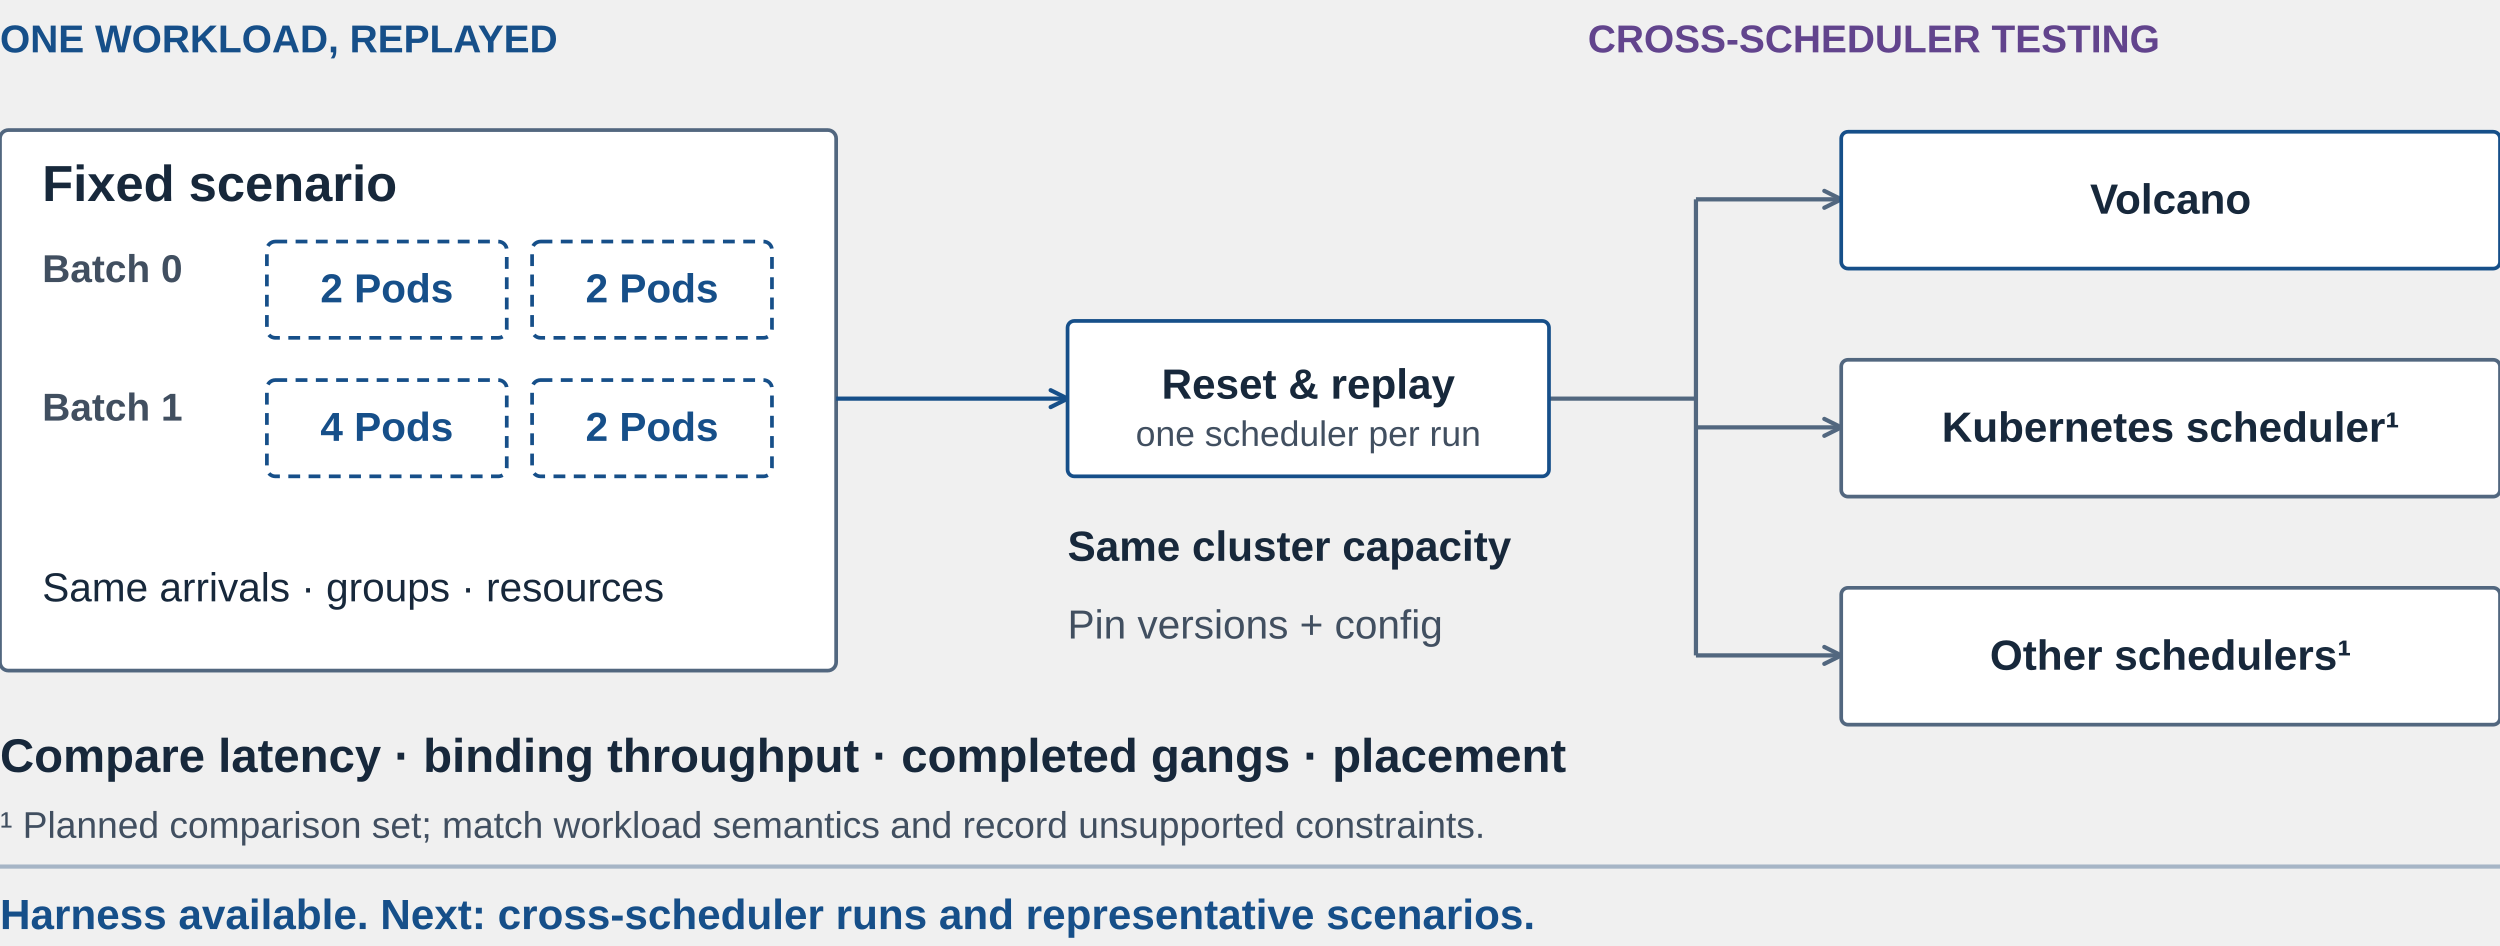
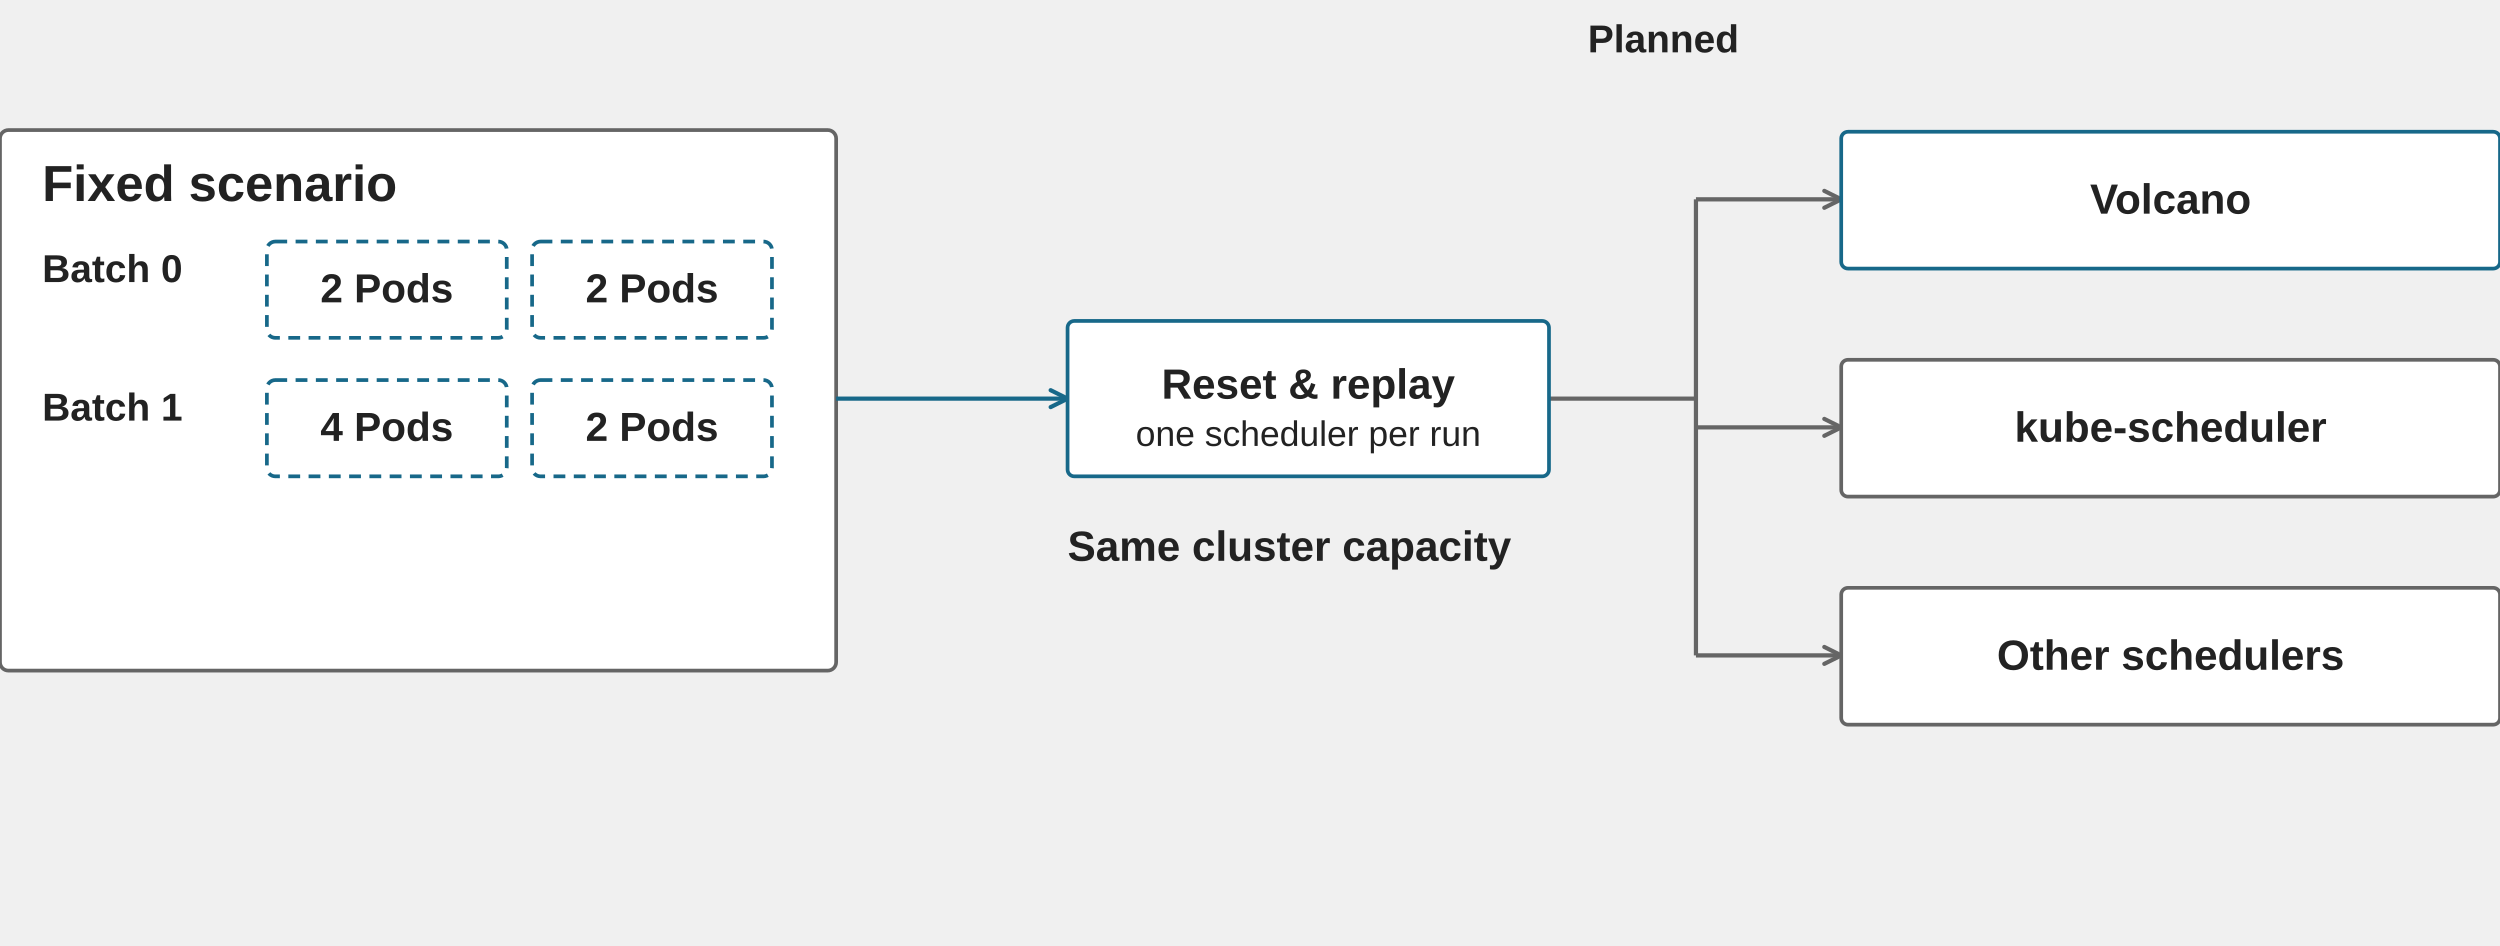
<svg xmlns="http://www.w3.org/2000/svg" width="1480" height="560" viewBox="0 0 1480 560">
  <defs>
-     <marker id="arrow-146653" viewBox="0 0 12 12" refX="12" refY="6" markerWidth="12" markerHeight="12" markerUnits="userSpaceOnUse" orient="auto">
-       <path d="M0 0 L12 6 L0 12 Z" fill="#146653" />
+     <marker id="arrow-176889" viewBox="0 0 12 12" refX="12" refY="6" markerWidth="12" markerHeight="12" markerUnits="userSpaceOnUse" orient="auto">
+       <path d="M0 0 L12 6 L0 12 Z" fill="#176889" />
    </marker>
-     <marker id="arrow-164f89" viewBox="0 0 12 12" refX="12" refY="6" markerWidth="12" markerHeight="12" markerUnits="userSpaceOnUse" orient="auto">
-       <path d="M0 0 L12 6 L0 12 Z" fill="#164f89" />
+     <marker id="arrow-222222" viewBox="0 0 12 12" refX="12" refY="6" markerWidth="12" markerHeight="12" markerUnits="userSpaceOnUse" orient="auto">
+       <path d="M0 0 L12 6 L0 12 Z" fill="#222222" />
    </marker>
-     <marker id="arrow-17283b" viewBox="0 0 12 12" refX="12" refY="6" markerWidth="12" markerHeight="12" markerUnits="userSpaceOnUse" orient="auto">
-       <path d="M0 0 L12 6 L0 12 Z" fill="#17283b" />
+     <marker id="arrow-555555" viewBox="0 0 12 12" refX="12" refY="6" markerWidth="12" markerHeight="12" markerUnits="userSpaceOnUse" orient="auto">
+       <path d="M0 0 L12 6 L0 12 Z" fill="#555555" />
    </marker>
-     <marker id="arrow-414f60" viewBox="0 0 12 12" refX="12" refY="6" markerWidth="12" markerHeight="12" markerUnits="userSpaceOnUse" orient="auto">
-       <path d="M0 0 L12 6 L0 12 Z" fill="#414f60" />
+     <marker id="arrow-5b753e" viewBox="0 0 12 12" refX="12" refY="6" markerWidth="12" markerHeight="12" markerUnits="userSpaceOnUse" orient="auto">
+       <path d="M0 0 L12 6 L0 12 Z" fill="#5b753e" />
    </marker>
-     <marker id="arrow-52677f" viewBox="0 0 12 12" refX="12" refY="6" markerWidth="12" markerHeight="12" markerUnits="userSpaceOnUse" orient="auto">
-       <path d="M0 0 L12 6 L0 12 Z" fill="#52677f" />
+     <marker id="arrow-656565" viewBox="0 0 12 12" refX="12" refY="6" markerWidth="12" markerHeight="12" markerUnits="userSpaceOnUse" orient="auto">
+       <path d="M0 0 L12 6 L0 12 Z" fill="#656565" />
    </marker>
-     <marker id="arrow-62448d" viewBox="0 0 12 12" refX="12" refY="6" markerWidth="12" markerHeight="12" markerUnits="userSpaceOnUse" orient="auto">
-       <path d="M0 0 L12 6 L0 12 Z" fill="#62448d" />
+     <marker id="arrow-cccccc" viewBox="0 0 12 12" refX="12" refY="6" markerWidth="12" markerHeight="12" markerUnits="userSpaceOnUse" orient="auto">
+       <path d="M0 0 L12 6 L0 12 Z" fill="#cccccc" />
    </marker>
-     <marker id="arrow-8b621c" viewBox="0 0 12 12" refX="12" refY="6" markerWidth="12" markerHeight="12" markerUnits="userSpaceOnUse" orient="auto">
-       <path d="M0 0 L12 6 L0 12 Z" fill="#8b621c" />
+     <marker id="arrow-e3edf4" viewBox="0 0 12 12" refX="12" refY="6" markerWidth="12" markerHeight="12" markerUnits="userSpaceOnUse" orient="auto">
+       <path d="M0 0 L12 6 L0 12 Z" fill="#e3edf4" />
    </marker>
-     <marker id="arrow-a6b5c6" viewBox="0 0 12 12" refX="12" refY="6" markerWidth="12" markerHeight="12" markerUnits="userSpaceOnUse" orient="auto">
-       <path d="M0 0 L12 6 L0 12 Z" fill="#a6b5c6" />
+     <marker id="arrow-e64030" viewBox="0 0 12 12" refX="12" refY="6" markerWidth="12" markerHeight="12" markerUnits="userSpaceOnUse" orient="auto">
+       <path d="M0 0 L12 6 L0 12 Z" fill="#e64030" />
    </marker>
-     <marker id="arrow-c14421" viewBox="0 0 12 12" refX="12" refY="6" markerWidth="12" markerHeight="12" markerUnits="userSpaceOnUse" orient="auto">
-       <path d="M0 0 L12 6 L0 12 Z" fill="#c14421" />
+     <marker id="arrow-e8eedf" viewBox="0 0 12 12" refX="12" refY="6" markerWidth="12" markerHeight="12" markerUnits="userSpaceOnUse" orient="auto">
+       <path d="M0 0 L12 6 L0 12 Z" fill="#e8eedf" />
    </marker>
-     <marker id="arrow-dce5ee" viewBox="0 0 12 12" refX="12" refY="6" markerWidth="12" markerHeight="12" markerUnits="userSpaceOnUse" orient="auto">
-       <path d="M0 0 L12 6 L0 12 Z" fill="#dce5ee" />
+     <marker id="arrow-eeeeee" viewBox="0 0 12 12" refX="12" refY="6" markerWidth="12" markerHeight="12" markerUnits="userSpaceOnUse" orient="auto">
+       <path d="M0 0 L12 6 L0 12 Z" fill="#eeeeee" />
    </marker>
-     <marker id="arrow-dce9f8" viewBox="0 0 12 12" refX="12" refY="6" markerWidth="12" markerHeight="12" markerUnits="userSpaceOnUse" orient="auto">
-       <path d="M0 0 L12 6 L0 12 Z" fill="#dce9f8" />
-     </marker>
-     <marker id="arrow-deeee8" viewBox="0 0 12 12" refX="12" refY="6" markerWidth="12" markerHeight="12" markerUnits="userSpaceOnUse" orient="auto">
-       <path d="M0 0 L12 6 L0 12 Z" fill="#deeee8" />
-     </marker>
-     <marker id="arrow-eae3f3" viewBox="0 0 12 12" refX="12" refY="6" markerWidth="12" markerHeight="12" markerUnits="userSpaceOnUse" orient="auto">
-       <path d="M0 0 L12 6 L0 12 Z" fill="#eae3f3" />
-     </marker>
-     <marker id="arrow-f2f5f9" viewBox="0 0 12 12" refX="12" refY="6" markerWidth="12" markerHeight="12" markerUnits="userSpaceOnUse" orient="auto">
-       <path d="M0 0 L12 6 L0 12 Z" fill="#f2f5f9" />
-     </marker>
-     <marker id="arrow-fff5e2" viewBox="0 0 12 12" refX="12" refY="6" markerWidth="12" markerHeight="12" markerUnits="userSpaceOnUse" orient="auto">
-       <path d="M0 0 L12 6 L0 12 Z" fill="#fff5e2" />
+     <marker id="arrow-fafafa" viewBox="0 0 12 12" refX="12" refY="6" markerWidth="12" markerHeight="12" markerUnits="userSpaceOnUse" orient="auto">
+       <path d="M0 0 L12 6 L0 12 Z" fill="#fafafa" />
    </marker>
    <marker id="arrow-ffffff" viewBox="0 0 12 12" refX="12" refY="6" markerWidth="12" markerHeight="12" markerUnits="userSpaceOnUse" orient="auto">
      <path d="M0 0 L12 6 L0 12 Z" fill="#ffffff" />
    </marker>
  </defs>
-   <rect x="0" y="77" width="495" height="320" rx="5" fill="#ffffff" stroke="#52677f" stroke-width="2.2" />
-   <path d="M495,236 L632,236" fill="none" stroke="#164f89" stroke-width="2.5" stroke-linejoin="round" />
-   <path d="M622.0,241.0 L632,236 L622.0,231.0" fill="none" stroke="#164f89" stroke-width="2.5" stroke-linecap="round" stroke-linejoin="round" />
-   <path d="M917,236 L1004,236" fill="none" stroke="#52677f" stroke-width="2.5" stroke-linejoin="round" />
-   <path d="M1004,118 L1004,388" fill="none" stroke="#52677f" stroke-width="2.5" stroke-linejoin="round" />
-   <path d="M1004,118 L1090,118" fill="none" stroke="#52677f" stroke-width="2.5" stroke-linejoin="round" />
-   <path d="M1080.0,123.0 L1090,118 L1080.0,113.0" fill="none" stroke="#52677f" stroke-width="2.5" stroke-linecap="round" stroke-linejoin="round" />
-   <path d="M1004,253 L1090,253" fill="none" stroke="#52677f" stroke-width="2.5" stroke-linejoin="round" />
-   <path d="M1080.0,258.0 L1090,253 L1080.0,248.0" fill="none" stroke="#52677f" stroke-width="2.5" stroke-linecap="round" stroke-linejoin="round" />
-   <path d="M1004,388 L1090,388" fill="none" stroke="#52677f" stroke-width="2.5" stroke-linejoin="round" />
-   <path d="M1080.0,393.0 L1090,388 L1080.0,383.0" fill="none" stroke="#52677f" stroke-width="2.5" stroke-linecap="round" stroke-linejoin="round" />
-   <path d="M0,513 L1480,513" fill="none" stroke="#a6b5c6" stroke-width="2.5" stroke-linejoin="round" />
-   <text x="0" y="31" font-family="Liberation Sans, Arial, sans-serif" font-size="23" font-weight="700" fill="#164f89" text-anchor="start">
-     <tspan x="0" dy="0">ONE WORKLOAD, REPLAYED</tspan>
-   </text>
-   <text x="940" y="31" font-family="Liberation Sans, Arial, sans-serif" font-size="23" font-weight="700" fill="#62448d" text-anchor="start">
-     <tspan x="940" dy="0">CROSS-SCHEDULER TESTING</tspan>
-   </text>
-   <text x="25" y="119" font-family="Liberation Sans, Arial, sans-serif" font-size="30" font-weight="700" fill="#17283b" text-anchor="start">
+   <rect x="0" y="77" width="495" height="320" rx="5" fill="#ffffff" stroke="#656565" stroke-width="2.2" />
+   <path d="M495,236 L632,236" fill="none" stroke="#176889" stroke-width="2.5" stroke-linejoin="round" />
+   <path d="M622.0,241.0 L632,236 L622.0,231.0" fill="none" stroke="#176889" stroke-width="2.5" stroke-linecap="round" stroke-linejoin="round" />
+   <path d="M917,236 L1004,236" fill="none" stroke="#656565" stroke-width="2.5" stroke-linejoin="round" />
+   <path d="M1004,118 L1004,388" fill="none" stroke="#656565" stroke-width="2.5" stroke-linejoin="round" />
+   <path d="M1004,118 L1090,118" fill="none" stroke="#656565" stroke-width="2.5" stroke-linejoin="round" />
+   <path d="M1080.0,123.0 L1090,118 L1080.0,113.0" fill="none" stroke="#656565" stroke-width="2.5" stroke-linecap="round" stroke-linejoin="round" />
+   <path d="M1004,253 L1090,253" fill="none" stroke="#656565" stroke-width="2.5" stroke-linejoin="round" />
+   <path d="M1080.0,258.0 L1090,253 L1080.0,248.0" fill="none" stroke="#656565" stroke-width="2.5" stroke-linecap="round" stroke-linejoin="round" />
+   <path d="M1004,388 L1090,388" fill="none" stroke="#656565" stroke-width="2.5" stroke-linejoin="round" />
+   <path d="M1080.0,393.0 L1090,388 L1080.0,383.0" fill="none" stroke="#656565" stroke-width="2.5" stroke-linecap="round" stroke-linejoin="round" />
+   <text x="940" y="31" font-family="Liberation Sans, Arial, sans-serif" font-size="23" font-weight="700" fill="#222222" text-anchor="start">Planned</text>
+   <text x="25" y="119" font-family="Liberation Sans, Arial, sans-serif" font-size="30" font-weight="700" fill="#222222" text-anchor="start">
    <tspan x="25" dy="0">Fixed scenario</tspan>
  </text>
-   <text x="25" y="167" font-family="Liberation Sans, Arial, sans-serif" font-size="23" font-weight="700" fill="#414f60" text-anchor="start">
+   <text x="25" y="167" font-family="Liberation Sans, Arial, sans-serif" font-size="23" font-weight="700" fill="#222222" text-anchor="start">
    <tspan x="25" dy="0">Batch 0</tspan>
  </text>
-   <rect x="158" y="143" width="142" height="57" rx="5" fill="#ffffff" stroke="#164f89" stroke-width="2.2" stroke-dasharray="7 5" />
-   <text x="229" y="179" font-family="Liberation Sans, Arial, sans-serif" font-size="24" font-weight="700" fill="#164f89" text-anchor="middle">
+   <rect x="158" y="143" width="142" height="57" rx="5" fill="#ffffff" stroke="#176889" stroke-width="2.2" stroke-dasharray="7 5" />
+   <text x="229" y="179" font-family="Liberation Sans, Arial, sans-serif" font-size="24" font-weight="700" fill="#222222" text-anchor="middle">
    <tspan x="229" dy="0">2 Pods</tspan>
  </text>
-   <rect x="315" y="143" width="142" height="57" rx="5" fill="#ffffff" stroke="#164f89" stroke-width="2.2" stroke-dasharray="7 5" />
-   <text x="386" y="179" font-family="Liberation Sans, Arial, sans-serif" font-size="24" font-weight="700" fill="#164f89" text-anchor="middle">
+   <rect x="315" y="143" width="142" height="57" rx="5" fill="#ffffff" stroke="#176889" stroke-width="2.2" stroke-dasharray="7 5" />
+   <text x="386" y="179" font-family="Liberation Sans, Arial, sans-serif" font-size="24" font-weight="700" fill="#222222" text-anchor="middle">
    <tspan x="386" dy="0">2 Pods</tspan>
  </text>
-   <text x="25" y="249" font-family="Liberation Sans, Arial, sans-serif" font-size="23" font-weight="700" fill="#414f60" text-anchor="start">
+   <text x="25" y="249" font-family="Liberation Sans, Arial, sans-serif" font-size="23" font-weight="700" fill="#222222" text-anchor="start">
    <tspan x="25" dy="0">Batch 1</tspan>
  </text>
-   <rect x="158" y="225" width="142" height="57" rx="5" fill="#ffffff" stroke="#164f89" stroke-width="2.2" stroke-dasharray="7 5" />
-   <text x="229" y="261" font-family="Liberation Sans, Arial, sans-serif" font-size="24" font-weight="700" fill="#164f89" text-anchor="middle">
+   <rect x="158" y="225" width="142" height="57" rx="5" fill="#ffffff" stroke="#176889" stroke-width="2.2" stroke-dasharray="7 5" />
+   <text x="229" y="261" font-family="Liberation Sans, Arial, sans-serif" font-size="24" font-weight="700" fill="#222222" text-anchor="middle">
    <tspan x="229" dy="0">4 Pods</tspan>
  </text>
-   <rect x="315" y="225" width="142" height="57" rx="5" fill="#ffffff" stroke="#164f89" stroke-width="2.2" stroke-dasharray="7 5" />
-   <text x="386" y="261" font-family="Liberation Sans, Arial, sans-serif" font-size="24" font-weight="700" fill="#164f89" text-anchor="middle">
+   <rect x="315" y="225" width="142" height="57" rx="5" fill="#ffffff" stroke="#176889" stroke-width="2.2" stroke-dasharray="7 5" />
+   <text x="386" y="261" font-family="Liberation Sans, Arial, sans-serif" font-size="24" font-weight="700" fill="#222222" text-anchor="middle">
    <tspan x="386" dy="0">2 Pods</tspan>
  </text>
-   <text x="25" y="356" font-family="Liberation Sans, Arial, sans-serif" font-size="24" font-weight="400" fill="#17283b" text-anchor="start">
-     <tspan x="25" dy="0">Same arrivals · groups · resources</tspan>
-   </text>
-   <rect x="632" y="190" width="285" height="92" rx="4" fill="#ffffff" stroke="#164f89" stroke-width="2.2" />
-   <text x="774.5" y="236.0" font-family="Liberation Sans, Arial, sans-serif" font-size="25" font-weight="700" fill="#17283b" text-anchor="middle">
+   <rect x="632" y="190" width="285" height="92" rx="4" fill="#ffffff" stroke="#176889" stroke-width="2.2" />
+   <text x="774.5" y="236.0" font-family="Liberation Sans, Arial, sans-serif" font-size="25" font-weight="700" fill="#222222" text-anchor="middle">
    <tspan x="774.5" dy="0">Reset &amp; replay</tspan>
  </text>
-   <text x="774.5" y="264.0" font-family="Liberation Sans, Arial, sans-serif" font-size="21" font-weight="400" fill="#414f60" text-anchor="middle">
+   <text x="774.5" y="264.0" font-family="Liberation Sans, Arial, sans-serif" font-size="21" font-weight="400" fill="#222222" text-anchor="middle">
    <tspan x="774.5" dy="0">one scheduler per run</tspan>
  </text>
-   <text x="632" y="332" font-family="Liberation Sans, Arial, sans-serif" font-size="25" font-weight="700" fill="#17283b" text-anchor="start">
+   <text x="632" y="332" font-family="Liberation Sans, Arial, sans-serif" font-size="25" font-weight="700" fill="#222222" text-anchor="start">
    <tspan x="632" dy="0">Same cluster capacity</tspan>
  </text>
-   <text x="632" y="378" font-family="Liberation Sans, Arial, sans-serif" font-size="24" font-weight="400" fill="#414f60" text-anchor="start">
-     <tspan x="632" dy="0">Pin versions + config</tspan>
-   </text>
-   <rect x="1090" y="78" width="390" height="81" rx="4" fill="#ffffff" stroke="#164f89" stroke-width="2.2" />
-   <text x="1285.0" y="126.5" font-family="Liberation Sans, Arial, sans-serif" font-size="25" font-weight="700" fill="#17283b" text-anchor="middle">
+   <rect x="1090" y="78" width="390" height="81" rx="4" fill="#ffffff" stroke="#176889" stroke-width="2.2" />
+   <text x="1285.0" y="126.5" font-family="Liberation Sans, Arial, sans-serif" font-size="25" font-weight="700" fill="#222222" text-anchor="middle">
    <tspan x="1285.0" dy="0">Volcano</tspan>
  </text>
-   <rect x="1090" y="213" width="390" height="81" rx="4" fill="#ffffff" stroke="#52677f" stroke-width="2.2" />
-   <text x="1285.0" y="261.5" font-family="Liberation Sans, Arial, sans-serif" font-size="25" font-weight="700" fill="#17283b" text-anchor="middle">
-     <tspan x="1285.0" dy="0">Kubernetes scheduler¹</tspan>
-   </text>
-   <rect x="1090" y="348" width="390" height="81" rx="4" fill="#ffffff" stroke="#52677f" stroke-width="2.2" />
-   <text x="1285.0" y="396.5" font-family="Liberation Sans, Arial, sans-serif" font-size="25" font-weight="700" fill="#17283b" text-anchor="middle">
-     <tspan x="1285.0" dy="0">Other schedulers¹</tspan>
-   </text>
-   <text x="0" y="457" font-family="Liberation Sans, Arial, sans-serif" font-size="28" font-weight="700" fill="#17283b" text-anchor="start">
-     <tspan x="0" dy="0">Compare latency · binding throughput · completed gangs · placement</tspan>
-   </text>
-   <text x="0" y="496" font-family="Liberation Sans, Arial, sans-serif" font-size="22" font-weight="400" fill="#414f60" text-anchor="start">
-     <tspan x="0" dy="0">¹ Planned comparison set; match workload semantics and record unsupported constraints.</tspan>
-   </text>
-   <text x="0" y="550" font-family="Liberation Sans, Arial, sans-serif" font-size="25" font-weight="700" fill="#164f89" text-anchor="start">
-     <tspan x="0" dy="0">Harness available. Next: cross-scheduler runs and representative scenarios.</tspan>
-   </text>
+   <rect x="1090" y="213" width="390" height="81" rx="4" fill="#ffffff" stroke="#656565" stroke-width="2.2" />
+   <text x="1285.0" y="261.5" font-family="Liberation Sans, Arial, sans-serif" font-size="25" font-weight="700" fill="#222222" text-anchor="middle">kube-scheduler</text>
+   <rect x="1090" y="348" width="390" height="81" rx="4" fill="#ffffff" stroke="#656565" stroke-width="2.2" />
+   <text x="1285.0" y="396.5" font-family="Liberation Sans, Arial, sans-serif" font-size="25" font-weight="700" fill="#222222" text-anchor="middle">Other schedulers</text>
</svg>
